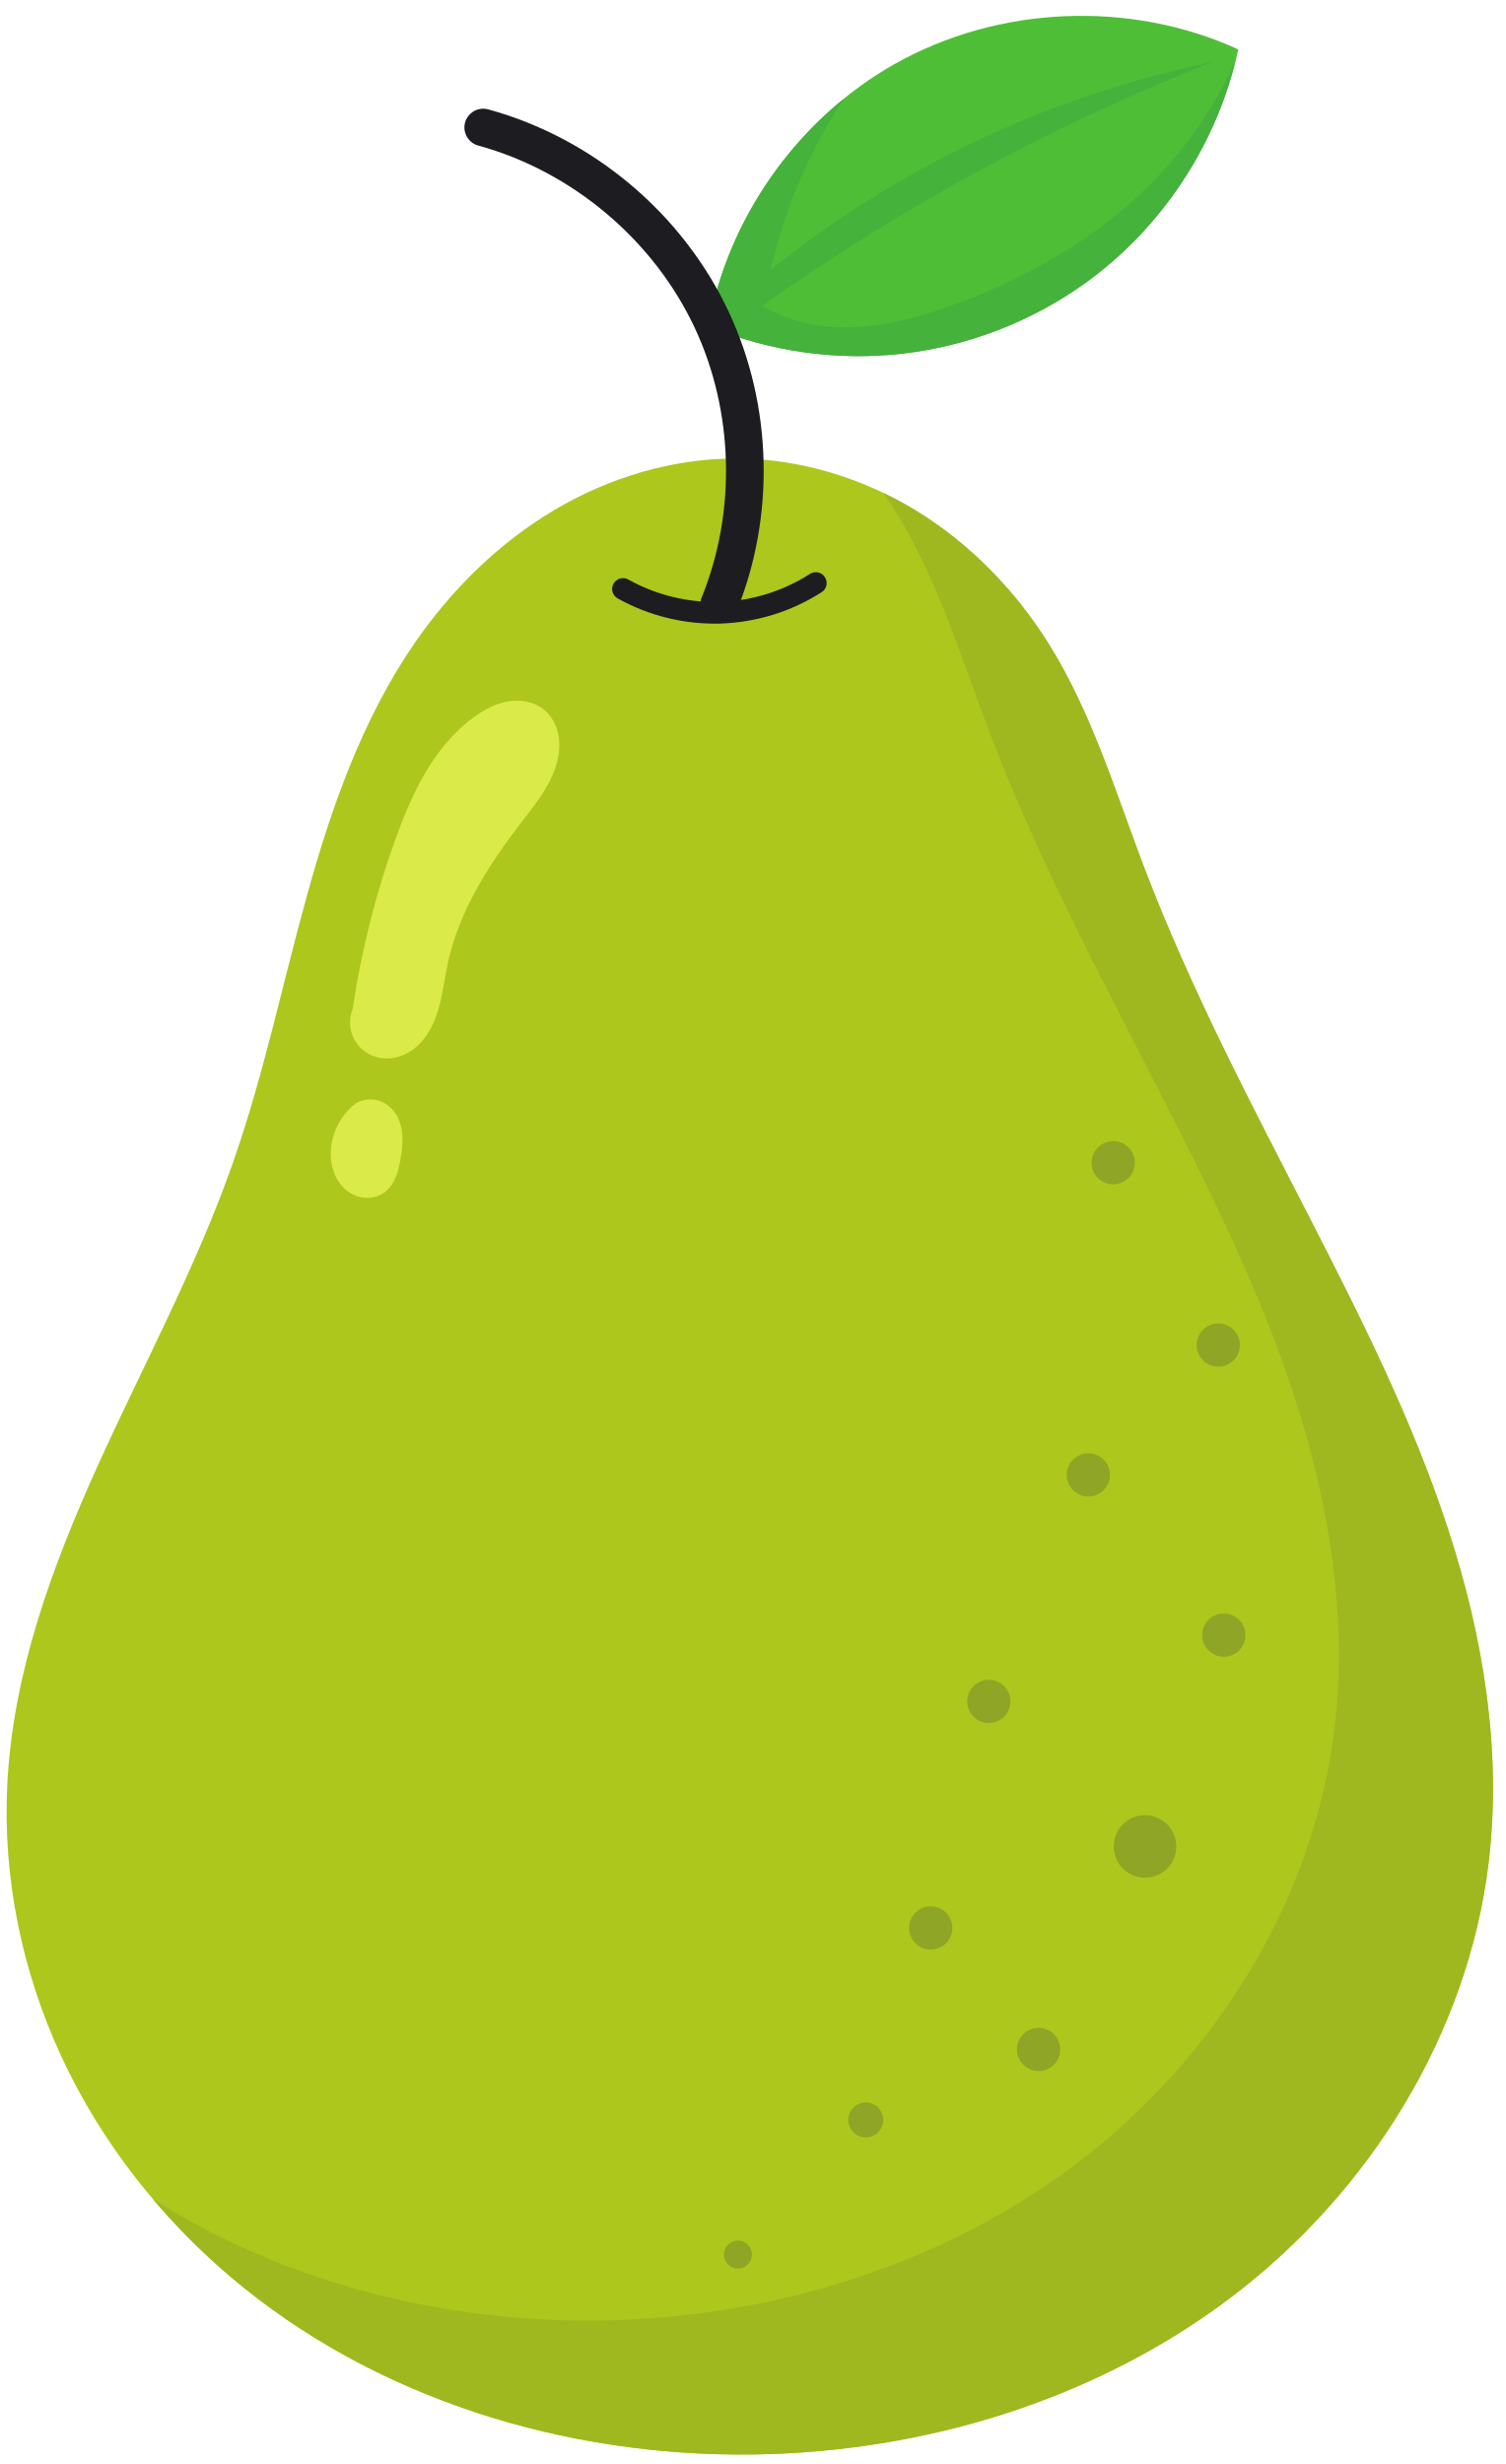
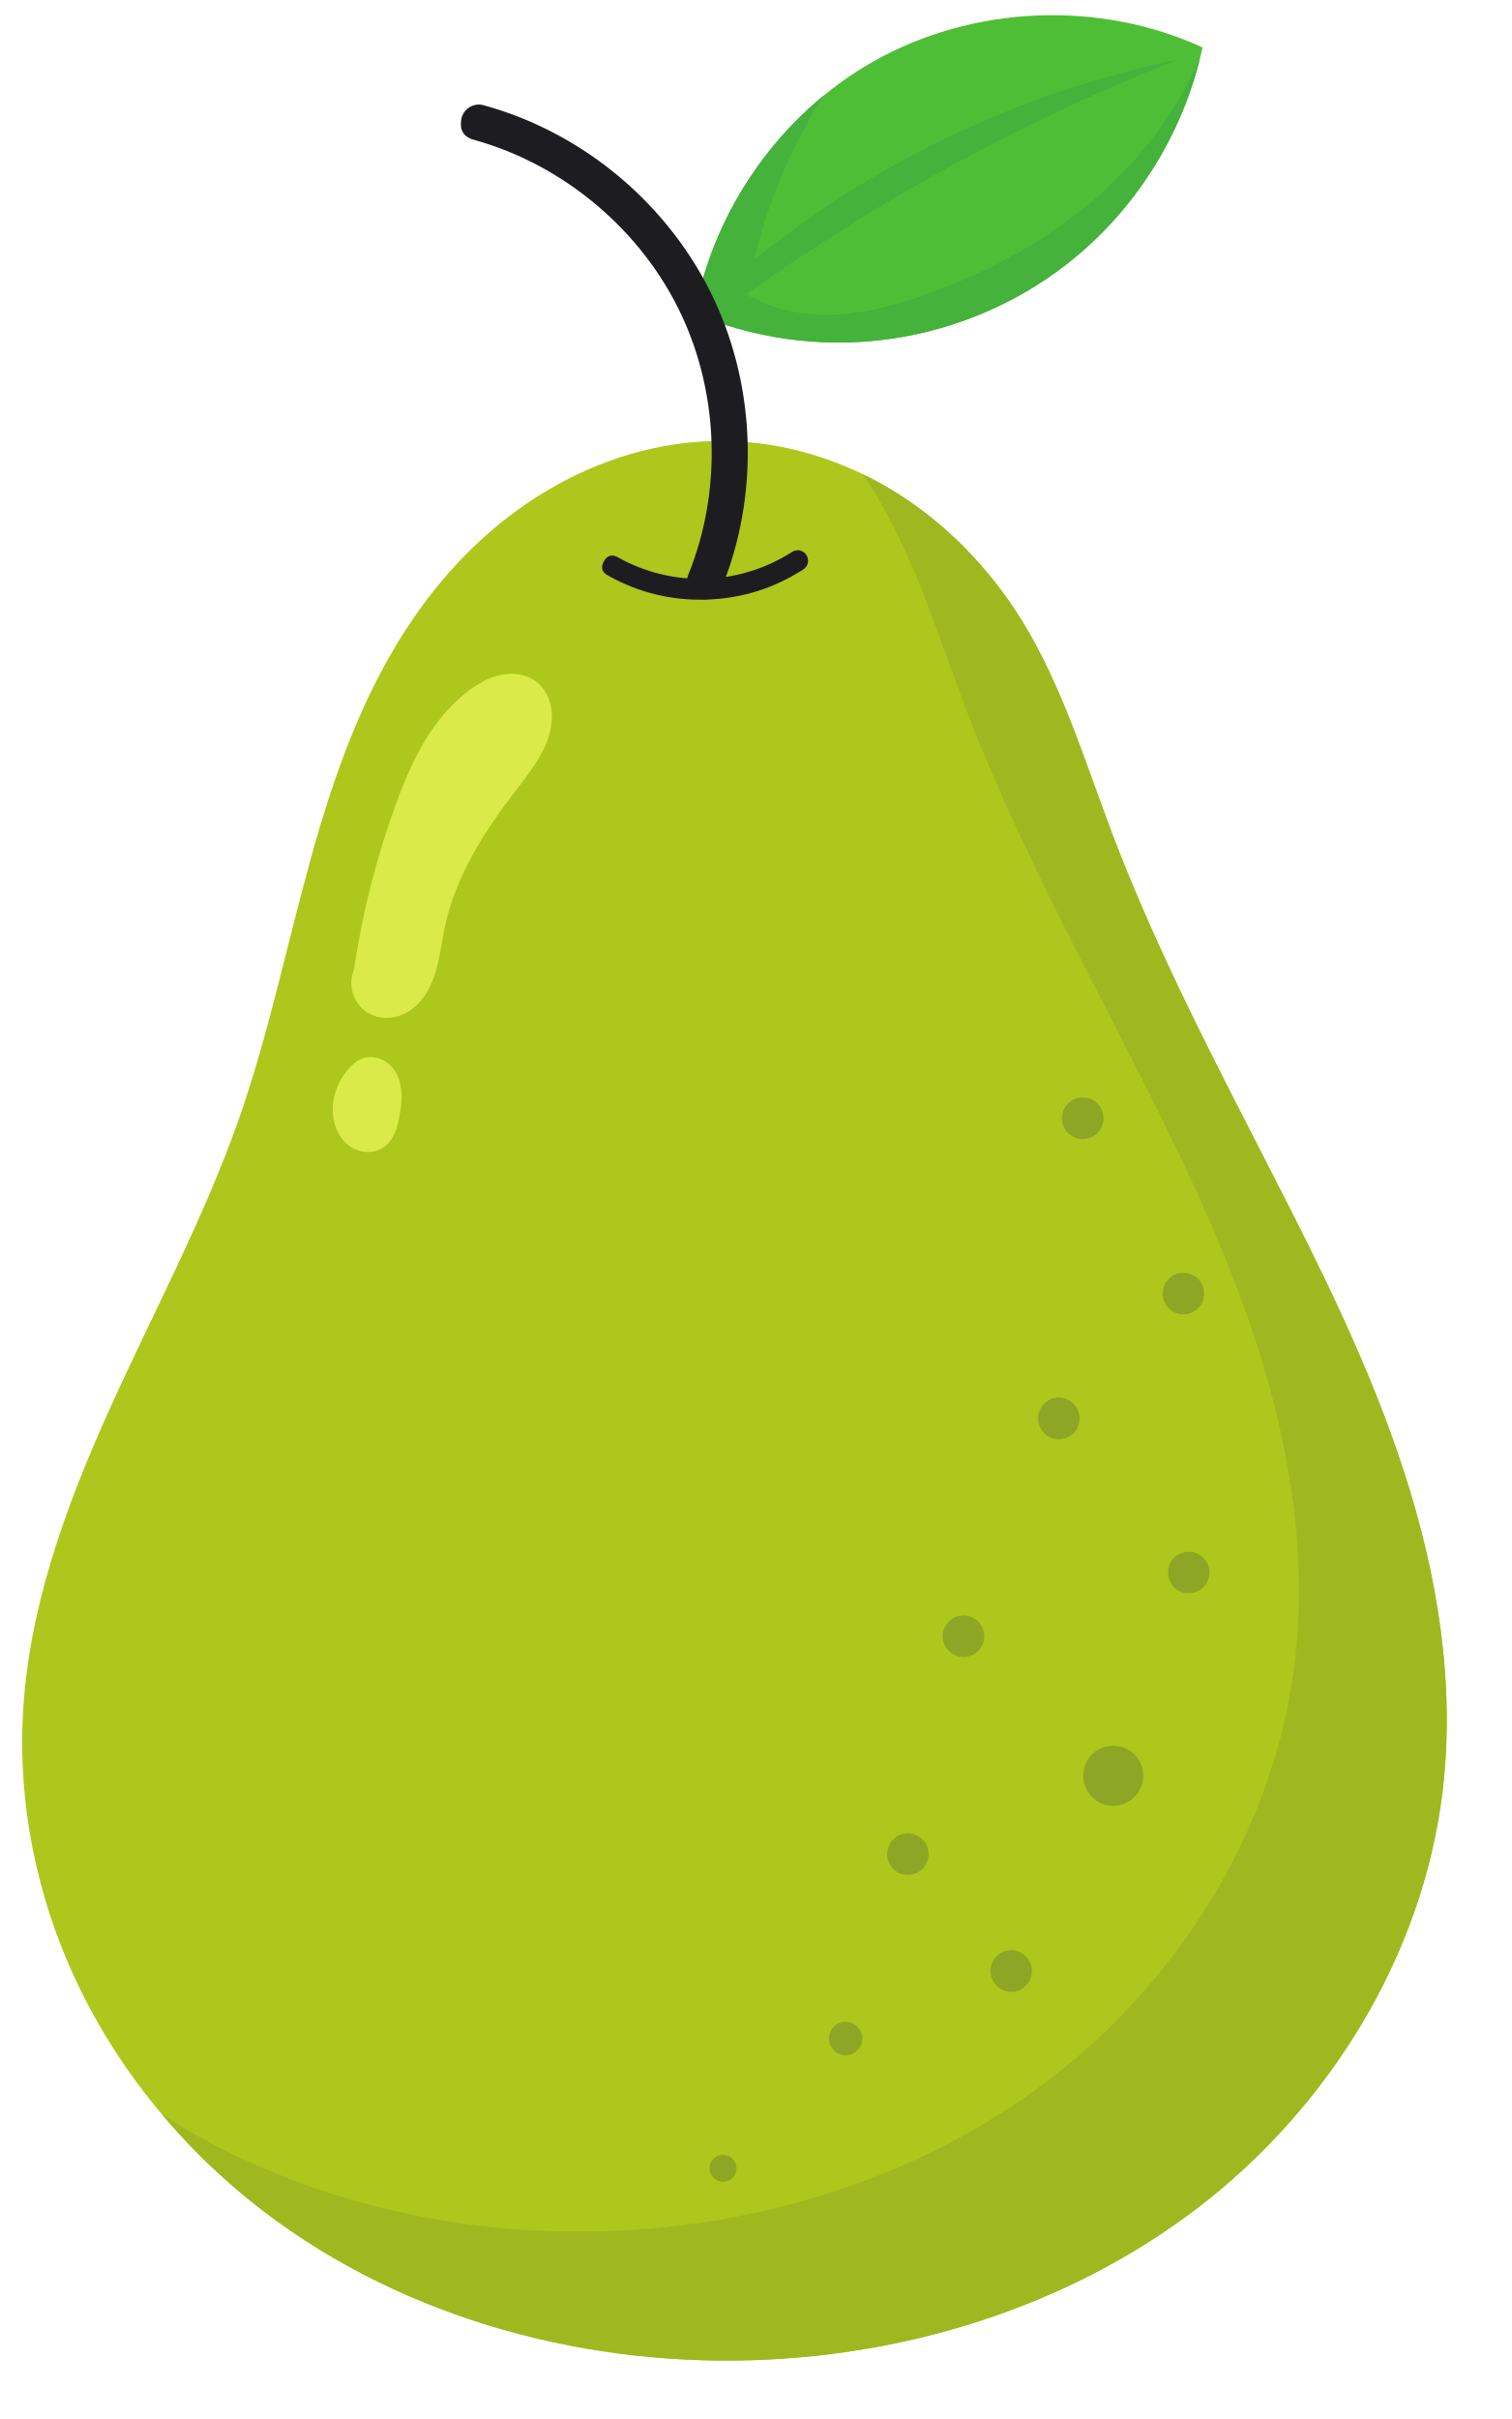
- <svg xmlns="http://www.w3.org/2000/svg" width="501" zoomAndPan="magnify" viewBox="0 0 375.75 615" height="820" preserveAspectRatio="xMidYMid meet" version="1.0">
+ <svg xmlns="http://www.w3.org/2000/svg" width="40" zoomAndPan="magnify" viewBox="0 0 30 48" height="64" preserveAspectRatio="xMidYMid meet" version="1.0">
  <defs>
-     <clipPath id="91a16a7c62">
-       <path d="M 276.906 296.145 L 298.023 296.145 L 298.023 317.258 L 276.906 317.258 Z M 276.906 296.145 " clip-rule="nonzero" />
+     <clipPath id="b3febce3a6">
+       <path d="M 10.512 23.512 L 11.688 23.512 L 11.688 24.688 L 10.512 24.688 Z M 10.512 23.512 " clip-rule="nonzero" />
    </clipPath>
-     <clipPath id="6c52ff5182">
-       <path d="M 287.465 296.145 C 281.633 296.145 276.906 300.871 276.906 306.703 C 276.906 312.531 281.633 317.258 287.465 317.258 C 293.293 317.258 298.023 312.531 298.023 306.703 C 298.023 300.871 293.293 296.145 287.465 296.145 Z M 287.465 296.145 " clip-rule="nonzero" />
+     <clipPath id="3f5d1c8a21">
+       <path d="M 11.102 23.512 C 10.777 23.512 10.512 23.773 10.512 24.098 C 10.512 24.422 10.777 24.688 11.102 24.688 C 11.426 24.688 11.688 24.422 11.688 24.098 C 11.688 23.773 11.426 23.512 11.102 23.512 Z M 11.102 23.512 " clip-rule="nonzero" />
    </clipPath>
-     <clipPath id="dd029d9ae7">
-       <path d="M 0.906 0.145 L 22.023 0.145 L 22.023 21.258 L 0.906 21.258 Z M 0.906 0.145 " clip-rule="nonzero" />
+     <clipPath id="ee5cce04e0">
+       <path d="M 0.512 0.512 L 1.688 0.512 L 1.688 1.688 L 0.512 1.688 Z M 0.512 0.512 " clip-rule="nonzero" />
    </clipPath>
-     <clipPath id="0bfc7f54c6">
-       <path d="M 11.465 0.145 C 5.633 0.145 0.906 4.871 0.906 10.703 C 0.906 16.531 5.633 21.258 11.465 21.258 C 17.293 21.258 22.023 16.531 22.023 10.703 C 22.023 4.871 17.293 0.145 11.465 0.145 Z M 11.465 0.145 " clip-rule="nonzero" />
+     <clipPath id="27c072162c">
+       <path d="M 1.102 0.512 C 0.777 0.512 0.512 0.773 0.512 1.098 C 0.512 1.422 0.777 1.688 1.102 1.688 C 1.426 1.688 1.688 1.422 1.688 1.098 C 1.688 0.773 1.426 0.512 1.102 0.512 Z M 1.102 0.512 " clip-rule="nonzero" />
    </clipPath>
-     <clipPath id="3c3c038526">
-       <rect x="0" width="23" y="0" height="22" />
+     <clipPath id="73ed7f61f3">
+       <rect x="0" width="2" y="0" height="2" />
+     </clipPath>
+     <clipPath id="461754ec04">
+       <path d="M 21.418 22.641 L 23.027 22.641 L 23.027 24.258 L 21.418 24.258 Z M 21.418 22.641 " clip-rule="nonzero" />
+     </clipPath>
+     <clipPath id="832ed0472c">
+       <path d="M 22.223 22.641 C 21.777 22.641 21.418 23.004 21.418 23.449 C 21.418 23.895 21.777 24.258 22.223 24.258 C 22.668 24.258 23.027 23.895 23.027 23.449 C 23.027 23.004 22.668 22.641 22.223 22.641 Z M 22.223 22.641 " clip-rule="nonzero" />
+     </clipPath>
+     <clipPath id="ba386b8da2">
+       <path d="M 22.223 22.641 C 21.777 22.641 21.418 23.004 21.418 23.449 C 21.418 23.895 21.777 24.258 22.223 24.258 C 22.668 24.258 23.027 23.895 23.027 23.449 C 23.027 23.004 22.668 22.641 22.223 22.641 Z M 22.223 22.641 " clip-rule="nonzero" />
+     </clipPath>
+     <clipPath id="213b051a27">
+       <path d="M 0.305 8 L 28.961 8 L 28.961 47 L 0.305 47 Z M 0.305 8 " clip-rule="nonzero" />
+     </clipPath>
+     <clipPath id="8796de8c09">
+       <path d="M 3 9 L 28.961 9 L 28.961 47 L 3 47 Z M 3 9 " clip-rule="nonzero" />
    </clipPath>
  </defs>
-   <g clip-path="url(#91a16a7c62)">
-     <g clip-path="url(#6c52ff5182)">
-       <g transform="matrix(1, 0, 0, 1, 276, 296)">
-         <g clip-path="url(#3c3c038526)">
-           <g clip-path="url(#dd029d9ae7)">
-             <g clip-path="url(#0bfc7f54c6)">
-               <path fill="#ade027" d="M 0.906 0.145 L 22.023 0.145 L 22.023 21.258 L 0.906 21.258 Z M 0.906 0.145 " fill-opacity="1" fill-rule="nonzero" />
+   <g clip-path="url(#b3febce3a6)">
+     <g clip-path="url(#3f5d1c8a21)">
+       <g transform="matrix(1, 0, 0, 1, 10, 23)">
+         <g clip-path="url(#73ed7f61f3)">
+           <g clip-path="url(#ee5cce04e0)">
+             <g clip-path="url(#27c072162c)">
+               <path fill="#dc0b1b" d="M 0.512 0.512 L 1.688 0.512 L 1.688 1.688 L 0.512 1.688 Z M 0.512 0.512 " fill-opacity="1" fill-rule="nonzero" />
            </g>
          </g>
        </g>
      </g>
    </g>
  </g>
-   <path fill="#adc71c" d="M 103.645 160.285 C 90.559 179.211 82.77 201.27 76.633 223.441 C 70.488 245.605 65.824 268.219 58.23 289.938 C 49.09 316.094 35.828 340.578 24.395 365.816 C 12.961 391.062 3.223 417.625 1.82 445.297 C 0.629 468.621 5.508 492.16 15.34 513.348 C 25.176 534.531 39.914 553.355 57.758 568.449 C 93.43 598.629 140.961 613.195 187.699 612.625 C 230.578 612.109 273.707 599.004 307.789 572.992 C 341.875 546.984 366.281 507.742 371.512 465.211 C 374.949 437.211 370.238 408.688 361.492 381.867 C 352.758 355.039 340.082 329.695 327.199 304.598 C 312.379 275.73 297.188 246.957 285.629 216.641 C 278.387 197.637 272.504 177.879 261.715 160.641 C 253.391 147.355 242.191 135.789 228.836 127.574 C 215.477 119.363 199.93 114.559 184.25 114.441 C 168.16 114.312 152.18 119.098 138.348 127.301 C 124.512 135.508 112.793 147.059 103.645 160.285 " fill-opacity="1" fill-rule="nonzero" />
-   <path fill="#daea48" d="M 88.047 251.742 C 90.188 237.238 93.801 222.941 98.801 209.156 C 100.871 203.48 103.18 197.867 106.27 192.672 C 109.355 187.484 113.25 182.703 118.105 179.109 C 120.664 177.223 123.523 175.648 126.648 175.09 C 128.215 174.812 129.824 174.789 131.383 175.098 C 132.938 175.41 134.434 176.059 135.68 177.047 C 137.754 178.699 139.035 181.227 139.445 183.848 C 139.855 186.461 139.457 189.16 138.598 191.668 C 136.844 196.84 133.281 201.16 129.949 205.488 C 121.879 215.961 114.586 227.465 111.781 240.387 C 110.961 244.188 110.535 248.074 109.457 251.812 C 108.379 255.551 106.559 259.219 103.516 261.633 C 102.043 262.793 100.324 263.637 98.488 263.992 C 96.656 264.348 94.715 264.211 92.984 263.512 C 90.789 262.633 88.969 260.84 88.059 258.66 C 87.145 256.473 87.133 253.93 88.047 251.742 " fill-opacity="1" fill-rule="nonzero" />
-   <path fill="#daea48" d="M 88.914 275.309 C 90.023 274.691 91.301 274.375 92.566 274.402 C 93.84 274.426 95.102 274.793 96.184 275.453 C 97.316 276.137 98.242 277.129 98.922 278.266 C 99.598 279.395 100.027 280.664 100.254 281.969 C 100.711 284.566 100.371 287.238 99.867 289.832 C 99.598 291.223 99.285 292.609 98.738 293.914 C 98.195 295.223 97.406 296.453 96.316 297.355 C 95.223 298.266 93.84 298.82 92.426 298.957 C 91.004 299.098 89.559 298.824 88.266 298.219 C 86.359 297.328 84.828 295.715 83.871 293.844 C 82.918 291.973 82.52 289.836 82.551 287.734 C 82.629 282.914 85.051 278.188 88.914 275.309 " fill-opacity="1" fill-rule="nonzero" />
-   <path fill="#9fb820" d="M 220.473 123.023 C 221.422 124.398 222.344 125.797 223.23 127.203 C 234.027 144.449 239.914 164.199 247.152 183.203 C 258.711 213.52 273.902 242.297 288.723 271.16 C 301.605 296.262 314.285 321.609 323.023 348.438 C 331.762 375.258 336.473 403.781 333.035 431.781 C 327.805 474.309 303.398 513.555 269.312 539.559 C 235.227 565.566 192.109 578.672 149.223 579.195 C 110.32 579.672 70.867 569.645 38.16 548.867 C 44.133 555.918 50.695 562.477 57.75 568.449 C 93.43 598.629 140.961 613.195 187.699 612.625 C 230.578 612.109 273.699 599.004 307.789 572.992 C 341.875 546.984 366.281 507.742 371.512 465.211 C 374.949 437.211 370.23 408.688 361.492 381.867 C 352.758 355.039 340.082 329.695 327.199 304.598 C 312.379 275.73 297.188 246.957 285.629 216.641 C 278.387 197.637 272.504 177.879 261.715 160.641 C 253.391 147.355 242.191 135.789 228.836 127.578 C 226.137 125.914 223.34 124.398 220.473 123.023 " fill-opacity="1" fill-rule="nonzero" />
-   <path fill="#4fbe37" d="M 309.059 12.332 C 282.035 -0.031 249.113 1.375 223.25 16.004 C 199.203 29.605 181.715 54.246 176.824 81.414 C 192.066 87.781 208.953 90.16 225.367 88.262 C 241.781 86.359 257.676 80.191 271.059 70.516 C 290.27 56.641 304.082 35.492 309.059 12.332 " fill-opacity="1" fill-rule="nonzero" />
-   <path fill="#44b23b" d="M 308.449 14.895 C 304.879 22.973 300.258 30.594 294.723 37.488 C 279.875 55.984 258.805 68.836 236.391 76.641 C 225.809 80.328 214.488 82.984 203.441 81.094 C 198.918 80.32 194.531 78.789 190.508 76.582 C 191.961 67.496 194.363 58.547 197.652 49.945 C 201.031 41.098 205.379 32.625 210.551 24.691 C 193.137 38.859 180.805 59.297 176.82 81.414 C 192.066 87.777 208.953 90.16 225.363 88.258 C 241.773 86.359 257.668 80.191 271.059 70.516 C 289.555 57.152 303.023 37.043 308.449 14.895 " fill-opacity="1" fill-rule="nonzero" />
-   <path fill="#44b23b" d="M 178.676 79.133 C 194.281 64.707 211.668 52.207 230.316 42.004 C 252.965 29.617 277.473 20.637 302.762 15.445 C 278.555 24.965 255.059 36.27 232.523 49.238 C 216.16 58.66 200.305 68.961 185.047 80.078 L 178.676 79.133 " fill-opacity="1" fill-rule="nonzero" />
-   <path fill="#1d1d21" d="M 120.527 27.129 C 118.184 27.168 116.227 28.93 115.945 31.258 C 115.668 33.59 117.16 35.766 119.426 36.348 C 142.793 42.75 163.18 59.938 173.422 81.875 C 183.156 102.695 183.805 127.758 175.16 149.055 C 174.68 150.207 174.68 151.504 175.16 152.656 C 175.641 153.809 176.562 154.719 177.723 155.188 C 178.879 155.664 180.18 155.652 181.328 155.16 C 182.477 154.672 183.387 153.738 183.844 152.578 C 193.508 128.785 192.793 101.18 181.926 77.91 C 170.465 53.383 148.035 34.48 121.914 27.316 C 121.461 27.188 120.996 27.121 120.527 27.129 " fill-opacity="1" fill-rule="nonzero" />
-   <path fill="#1d1d21" d="M 203.578 142.82 C 203.059 142.832 202.555 142.98 202.125 143.266 C 195.426 147.57 187.496 150.012 179.539 150.23 C 171.688 150.453 163.746 148.508 156.879 144.68 C 155.57 143.902 153.871 144.352 153.125 145.691 C 152.383 147.023 152.895 148.703 154.246 149.406 C 161.977 153.715 170.848 155.883 179.691 155.641 C 188.656 155.391 197.504 152.664 205.051 147.82 C 207.367 146.367 206.312 142.789 203.578 142.82 " fill-opacity="1" fill-rule="nonzero" />
-   <path fill="#8ea525" d="M 293.594 460.863 C 293.594 462.934 292.766 464.914 291.305 466.379 C 289.84 467.836 287.852 468.664 285.781 468.664 C 283.711 468.664 281.727 467.836 280.262 466.379 C 278.801 464.914 277.977 462.934 277.977 460.863 C 277.977 458.789 278.801 456.812 280.262 455.348 C 281.727 453.887 283.711 453.059 285.781 453.059 C 287.852 453.059 289.84 453.887 291.305 455.348 C 292.766 456.812 293.594 458.789 293.594 460.863 " fill-opacity="1" fill-rule="nonzero" />
-   <path fill="#8ea525" d="M 310.844 408.117 C 310.844 409.547 310.273 410.914 309.262 411.926 C 308.25 412.938 306.879 413.508 305.449 413.508 C 304.023 413.508 302.648 412.938 301.637 411.926 C 300.625 410.914 300.059 409.547 300.059 408.117 C 300.059 406.688 300.625 405.316 301.637 404.305 C 302.648 403.293 304.023 402.73 305.449 402.73 C 306.879 402.73 308.25 403.293 309.262 404.305 C 310.273 405.316 310.844 406.688 310.844 408.117 " fill-opacity="1" fill-rule="nonzero" />
-   <path fill="#8ea525" d="M 252.191 424.664 C 252.191 426.09 251.625 427.465 250.613 428.473 C 249.602 429.484 248.23 430.051 246.801 430.051 C 245.367 430.051 244 429.484 242.988 428.473 C 241.977 427.465 241.41 426.09 241.41 424.664 C 241.41 423.238 241.977 421.863 242.988 420.855 C 244 419.844 245.367 419.277 246.801 419.277 C 248.23 419.277 249.602 419.844 250.613 420.855 C 251.625 421.863 252.191 423.238 252.191 424.664 " fill-opacity="1" fill-rule="nonzero" />
-   <path fill="#8ea525" d="M 237.699 481.199 C 237.699 482.633 237.133 484 236.121 485.012 C 235.113 486.02 233.738 486.59 232.309 486.59 C 229.328 486.59 226.922 484.18 226.922 481.199 C 226.922 478.227 229.328 475.812 232.309 475.812 C 233.738 475.812 235.113 476.379 236.121 477.391 C 237.133 478.406 237.699 479.773 237.699 481.199 " fill-opacity="1" fill-rule="nonzero" />
-   <path fill="#8ea525" d="M 309.457 335.723 C 309.457 337.148 308.895 338.52 307.883 339.531 C 306.871 340.543 305.504 341.105 304.07 341.105 C 302.641 341.105 301.266 340.543 300.258 339.531 C 299.246 338.52 298.68 337.148 298.68 335.723 C 298.68 334.293 299.246 332.922 300.258 331.91 C 301.266 330.898 302.641 330.336 304.07 330.336 C 305.504 330.336 306.871 330.898 307.883 331.91 C 308.895 332.922 309.457 334.293 309.457 335.723 " fill-opacity="1" fill-rule="nonzero" />
-   <path fill="#8ea525" d="M 277.031 368.129 C 277.031 369.555 276.461 370.922 275.449 371.934 C 274.438 372.945 273.07 373.516 271.637 373.516 C 270.211 373.516 268.84 372.945 267.828 371.934 C 266.816 370.922 266.246 369.555 266.246 368.129 C 266.246 366.695 266.816 365.328 267.828 364.32 C 268.84 363.309 270.211 362.738 271.637 362.738 C 273.07 362.738 274.438 363.309 275.449 364.32 C 276.461 365.328 277.031 366.695 277.031 368.129 " fill-opacity="1" fill-rule="nonzero" />
-   <path fill="#8ea525" d="M 220.449 529.121 C 220.449 531.523 218.504 533.473 216.094 533.473 C 213.691 533.473 211.738 531.523 211.738 529.121 C 211.738 526.715 213.691 524.77 216.094 524.77 C 218.504 524.77 220.449 526.715 220.449 529.121 " fill-opacity="1" fill-rule="nonzero" />
-   <path fill="#8ea525" d="M 264.613 511.539 C 264.613 512.965 264.039 514.34 263.035 515.348 C 262.023 516.359 260.648 516.926 259.223 516.926 C 257.789 516.926 256.422 516.359 255.41 515.348 C 254.398 514.34 253.828 512.965 253.828 511.539 C 253.828 510.105 254.398 508.738 255.41 507.73 C 256.422 506.719 257.789 506.152 259.223 506.152 C 260.648 506.152 262.023 506.719 263.035 507.73 C 264.039 508.738 264.613 510.105 264.613 511.539 " fill-opacity="1" fill-rule="nonzero" />
-   <path fill="#8ea525" d="M 283.242 290.211 C 283.242 291.645 282.672 293.02 281.66 294.023 C 280.648 295.031 279.281 295.602 277.848 295.602 C 276.418 295.602 275.051 295.031 274.039 294.023 C 273.023 293.02 272.457 291.645 272.457 290.211 C 272.457 288.785 273.023 287.418 274.039 286.406 C 275.051 285.398 276.418 284.828 277.848 284.828 C 279.281 284.828 280.648 285.398 281.66 286.406 C 282.672 287.418 283.242 288.785 283.242 290.211 " fill-opacity="1" fill-rule="nonzero" />
-   <path fill="#8ea525" d="M 187.676 562.73 C 187.676 563.656 187.309 564.543 186.652 565.203 C 185.992 565.855 185.105 566.227 184.184 566.227 C 182.25 566.227 180.688 564.664 180.688 562.73 C 180.688 560.805 182.25 559.242 184.184 559.242 C 185.105 559.242 185.992 559.609 186.652 560.266 C 187.309 560.918 187.676 561.805 187.676 562.73 " fill-opacity="1" fill-rule="nonzero" />
+   <g clip-path="url(#461754ec04)">
+     <g clip-path="url(#832ed0472c)">
+       <g clip-path="url(#ba386b8da2)">
+         <path fill="#ade027" d="M 21.418 22.641 L 23.027 22.641 L 23.027 24.258 L 21.418 24.258 Z M 21.418 22.641 " fill-opacity="1" fill-rule="nonzero" />
+       </g>
+     </g>
+   </g>
+   <g clip-path="url(#213b051a27)">
+     <path fill="#adc71c" d="M 8.215 12.254 C 7.215 13.703 6.621 15.387 6.156 17.082 C 5.688 18.777 5.332 20.508 4.754 22.168 C 4.055 24.168 3.043 26.039 2.172 27.969 C 1.301 29.898 0.559 31.93 0.453 34.047 C 0.363 35.828 0.734 37.629 1.484 39.25 C 2.234 40.867 3.355 42.309 4.715 43.461 C 7.434 45.77 11.059 46.883 14.621 46.84 C 17.887 46.801 21.176 45.797 23.773 43.809 C 26.371 41.82 28.23 38.82 28.629 35.566 C 28.891 33.426 28.531 31.246 27.863 29.195 C 27.199 27.145 26.234 25.207 25.25 23.289 C 24.121 21.082 22.965 18.883 22.082 16.562 C 21.531 15.109 21.082 13.602 20.262 12.281 C 19.625 11.266 18.773 10.383 17.754 9.754 C 16.734 9.125 15.551 8.758 14.355 8.75 C 13.129 8.738 11.914 9.105 10.859 9.734 C 9.805 10.359 8.91 11.242 8.215 12.254 " fill-opacity="1" fill-rule="nonzero" />
+   </g>
+   <path fill="#daea48" d="M 7.023 19.246 C 7.188 18.133 7.461 17.051 7.844 15.992 C 8 15.559 8.18 15.129 8.414 14.73 C 8.648 14.336 8.945 13.969 9.316 13.695 C 9.512 13.551 9.727 13.43 9.965 13.387 C 10.086 13.367 10.207 13.363 10.328 13.387 C 10.445 13.41 10.559 13.461 10.656 13.535 C 10.812 13.664 10.91 13.855 10.941 14.055 C 10.973 14.258 10.941 14.461 10.879 14.652 C 10.742 15.051 10.473 15.379 10.219 15.711 C 9.602 16.512 9.047 17.391 8.832 18.379 C 8.77 18.668 8.738 18.965 8.656 19.254 C 8.574 19.539 8.434 19.82 8.203 20.004 C 8.09 20.094 7.961 20.156 7.82 20.184 C 7.68 20.211 7.531 20.199 7.402 20.148 C 7.227 20.074 7.102 19.953 7.027 19.777 C 6.957 19.609 6.953 19.414 7.023 19.246 M 7.09 21.051 C 7.277 20.945 7.461 20.949 7.645 21.059 C 7.73 21.113 7.801 21.188 7.852 21.273 C 7.906 21.363 7.938 21.457 7.953 21.559 C 7.988 21.758 7.965 21.961 7.926 22.16 C 7.906 22.266 7.883 22.371 7.84 22.473 C 7.797 22.57 7.738 22.664 7.656 22.734 C 7.566 22.805 7.469 22.848 7.359 22.855 C 7.25 22.867 7.141 22.848 7.043 22.801 C 6.895 22.734 6.777 22.609 6.707 22.465 C 6.633 22.324 6.602 22.16 6.605 22 C 6.613 21.629 6.797 21.27 7.09 21.051 " fill-opacity="1" fill-rule="nonzero" />
+   <g clip-path="url(#8796de8c09)">
+     <path fill="#9fb820" d="M 17.117 9.406 C 17.188 9.512 17.258 9.617 17.328 9.727 C 18.148 11.043 18.598 12.555 19.148 14.008 C 20.031 16.324 21.188 18.523 22.32 20.73 C 23.301 22.652 24.266 24.59 24.934 26.641 C 25.598 28.691 25.957 30.871 25.695 33.012 C 25.297 36.266 23.438 39.266 20.84 41.254 C 18.242 43.242 14.957 44.242 11.688 44.281 C 8.723 44.32 5.715 43.555 3.223 41.965 C 3.68 42.504 4.176 43.004 4.715 43.461 C 7.434 45.77 11.059 46.883 14.621 46.84 C 17.887 46.801 21.172 45.797 23.773 43.809 C 26.371 41.82 28.23 38.82 28.629 35.566 C 28.891 33.426 28.531 31.246 27.863 29.195 C 27.199 27.145 26.234 25.207 25.25 23.289 C 24.121 21.082 22.965 18.883 22.082 16.562 C 21.531 15.109 21.082 13.602 20.262 12.281 C 19.625 11.266 18.773 10.383 17.754 9.754 C 17.547 9.625 17.336 9.512 17.117 9.406 " fill-opacity="1" fill-rule="nonzero" />
+   </g>
+   <path fill="#4fbe37" d="M 23.867 0.941 C 21.809 -0.004 19.301 0.105 17.328 1.223 C 15.496 2.262 14.164 4.148 13.789 6.223 C 14.953 6.711 16.238 6.895 17.488 6.75 C 18.742 6.602 19.953 6.133 20.973 5.391 C 22.438 4.332 23.488 2.715 23.867 0.941 " fill-opacity="1" fill-rule="nonzero" />
+   <path fill="#44b23b" d="M 23.82 1.141 C 23.547 1.762 23.199 2.336 22.777 2.867 C 21.645 4.281 20.039 5.262 18.332 5.859 C 17.523 6.141 16.66 6.344 15.82 6.199 C 15.473 6.141 15.145 6.023 14.832 5.855 C 14.945 5.156 15.125 4.48 15.379 3.82 C 15.637 3.141 15.965 2.496 16.359 1.887 C 15.035 2.973 14.094 4.535 13.789 6.223 C 14.953 6.711 16.238 6.895 17.488 6.746 C 18.742 6.602 19.953 6.133 20.973 5.391 C 22.383 4.371 23.41 2.832 23.82 1.141 " fill-opacity="1" fill-rule="nonzero" />
+   <path fill="#44b23b" d="M 13.93 6.051 C 15.129 4.941 16.438 3.996 17.867 3.211 C 19.605 2.258 21.445 1.582 23.387 1.18 C 21.539 1.91 19.758 2.77 18.035 3.766 C 16.789 4.484 15.582 5.273 14.418 6.121 L 13.93 6.051 " fill-opacity="1" fill-rule="nonzero" />
+   <path fill="#1d1d21" d="M 9.5 2.074 C 9.32 2.078 9.172 2.211 9.152 2.391 C 9.125 2.598 9.215 2.727 9.414 2.777 C 11.195 3.27 12.75 4.582 13.531 6.262 C 14.273 7.852 14.324 9.77 13.664 11.395 C 13.625 11.488 13.625 11.578 13.664 11.672 C 13.703 11.762 13.766 11.828 13.859 11.863 C 13.949 11.902 14.043 11.902 14.133 11.863 C 14.227 11.824 14.289 11.758 14.324 11.664 C 15.062 9.848 15.008 7.734 14.18 5.957 C 13.305 4.082 11.598 2.637 9.605 2.09 C 9.57 2.078 9.535 2.074 9.5 2.074 " fill-opacity="1" fill-rule="nonzero" />
+   <path fill="#1d1d21" d="M 15.828 10.918 C 15.789 10.922 15.754 10.93 15.719 10.953 C 15.207 11.281 14.605 11.469 13.996 11.484 C 13.398 11.504 12.793 11.355 12.27 11.062 C 12.148 10.992 12.055 11.016 11.984 11.141 C 11.918 11.262 11.945 11.355 12.07 11.422 C 12.672 11.758 13.32 11.918 14.008 11.898 C 14.707 11.879 15.352 11.68 15.941 11.301 C 16.117 11.191 16.039 10.918 15.828 10.918 " fill-opacity="1" fill-rule="nonzero" />
+   <path fill="#8ea525" d="M 22.691 35.234 C 22.691 35.395 22.625 35.547 22.516 35.656 C 22.398 35.773 22.258 35.832 22.094 35.832 C 21.93 35.832 21.789 35.773 21.672 35.656 C 21.559 35.539 21.5 35.398 21.5 35.234 C 21.5 35.078 21.562 34.926 21.672 34.812 C 21.789 34.699 21.93 34.641 22.094 34.641 C 22.254 34.641 22.402 34.703 22.516 34.812 C 22.633 34.93 22.691 35.07 22.691 35.234 M 24.004 31.203 C 24.004 31.312 23.961 31.418 23.883 31.496 C 23.805 31.574 23.707 31.613 23.594 31.613 C 23.48 31.613 23.383 31.574 23.301 31.496 C 23.223 31.414 23.184 31.316 23.184 31.203 C 23.184 31.09 23.223 30.992 23.301 30.91 C 23.383 30.832 23.48 30.793 23.594 30.793 C 23.707 30.789 23.805 30.832 23.883 30.91 C 23.965 30.992 24.004 31.09 24.004 31.203 M 19.535 32.469 C 19.535 32.582 19.492 32.68 19.414 32.758 C 19.332 32.84 19.238 32.879 19.125 32.879 C 19.016 32.879 18.91 32.836 18.832 32.758 C 18.754 32.68 18.711 32.582 18.711 32.469 C 18.711 32.355 18.754 32.258 18.832 32.176 C 18.914 32.098 19.012 32.055 19.125 32.055 C 19.238 32.055 19.332 32.098 19.414 32.176 C 19.492 32.258 19.535 32.355 19.535 32.469 M 18.43 36.789 C 18.43 36.898 18.387 37.004 18.309 37.082 C 18.23 37.164 18.133 37.203 18.02 37.203 C 17.906 37.203 17.809 37.164 17.73 37.082 C 17.648 37 17.609 36.906 17.609 36.789 C 17.609 36.676 17.648 36.578 17.73 36.5 C 17.809 36.418 17.906 36.379 18.02 36.379 C 18.129 36.379 18.234 36.422 18.309 36.5 C 18.391 36.578 18.43 36.676 18.43 36.789 M 23.898 25.668 C 23.898 25.781 23.859 25.879 23.777 25.961 C 23.699 26.039 23.602 26.078 23.488 26.078 C 23.375 26.078 23.277 26.039 23.199 25.961 C 23.117 25.879 23.078 25.781 23.078 25.668 C 23.078 25.555 23.117 25.457 23.199 25.375 C 23.277 25.297 23.375 25.258 23.488 25.258 C 23.598 25.258 23.703 25.301 23.777 25.375 C 23.859 25.457 23.898 25.555 23.898 25.668 M 21.426 28.145 C 21.426 28.254 21.383 28.359 21.309 28.438 C 21.227 28.516 21.129 28.559 21.016 28.559 C 20.902 28.559 20.805 28.516 20.727 28.438 C 20.645 28.355 20.605 28.258 20.605 28.145 C 20.605 28.031 20.645 27.934 20.727 27.855 C 20.805 27.773 20.902 27.734 21.016 27.734 C 21.125 27.734 21.23 27.777 21.309 27.855 C 21.387 27.934 21.426 28.031 21.426 28.145 M 17.117 40.453 C 17.113 40.547 17.082 40.621 17.016 40.684 C 16.949 40.75 16.875 40.781 16.785 40.781 C 16.691 40.781 16.617 40.75 16.551 40.684 C 16.488 40.621 16.453 40.547 16.453 40.453 C 16.453 40.363 16.484 40.285 16.547 40.219 C 16.613 40.152 16.691 40.121 16.785 40.121 C 16.875 40.121 16.953 40.152 17.02 40.219 C 17.082 40.285 17.117 40.363 17.117 40.453 M 20.48 39.109 C 20.48 39.219 20.438 39.324 20.359 39.402 C 20.281 39.48 20.184 39.523 20.07 39.523 C 19.957 39.523 19.859 39.48 19.781 39.402 C 19.699 39.32 19.66 39.223 19.66 39.109 C 19.66 39 19.703 38.895 19.781 38.82 C 19.859 38.738 19.957 38.699 20.07 38.699 C 20.184 38.699 20.281 38.738 20.359 38.82 C 20.441 38.898 20.48 38.996 20.48 39.109 M 21.902 22.188 C 21.902 22.301 21.859 22.398 21.781 22.48 C 21.699 22.559 21.602 22.602 21.488 22.602 C 21.379 22.602 21.277 22.559 21.199 22.48 C 21.117 22.398 21.078 22.301 21.078 22.188 C 21.078 22.074 21.121 21.977 21.199 21.898 C 21.281 21.816 21.375 21.777 21.488 21.777 C 21.602 21.777 21.699 21.816 21.781 21.898 C 21.859 21.977 21.902 22.074 21.902 22.188 M 14.617 43.023 C 14.617 43.094 14.59 43.164 14.539 43.215 C 14.488 43.266 14.426 43.293 14.352 43.293 C 14.277 43.293 14.215 43.266 14.164 43.215 C 14.109 43.16 14.086 43.098 14.086 43.023 C 14.086 42.949 14.109 42.887 14.164 42.836 C 14.215 42.785 14.277 42.758 14.352 42.758 C 14.426 42.758 14.488 42.785 14.539 42.836 C 14.59 42.887 14.617 42.949 14.617 43.023 " fill-opacity="1" fill-rule="nonzero" />
</svg>
